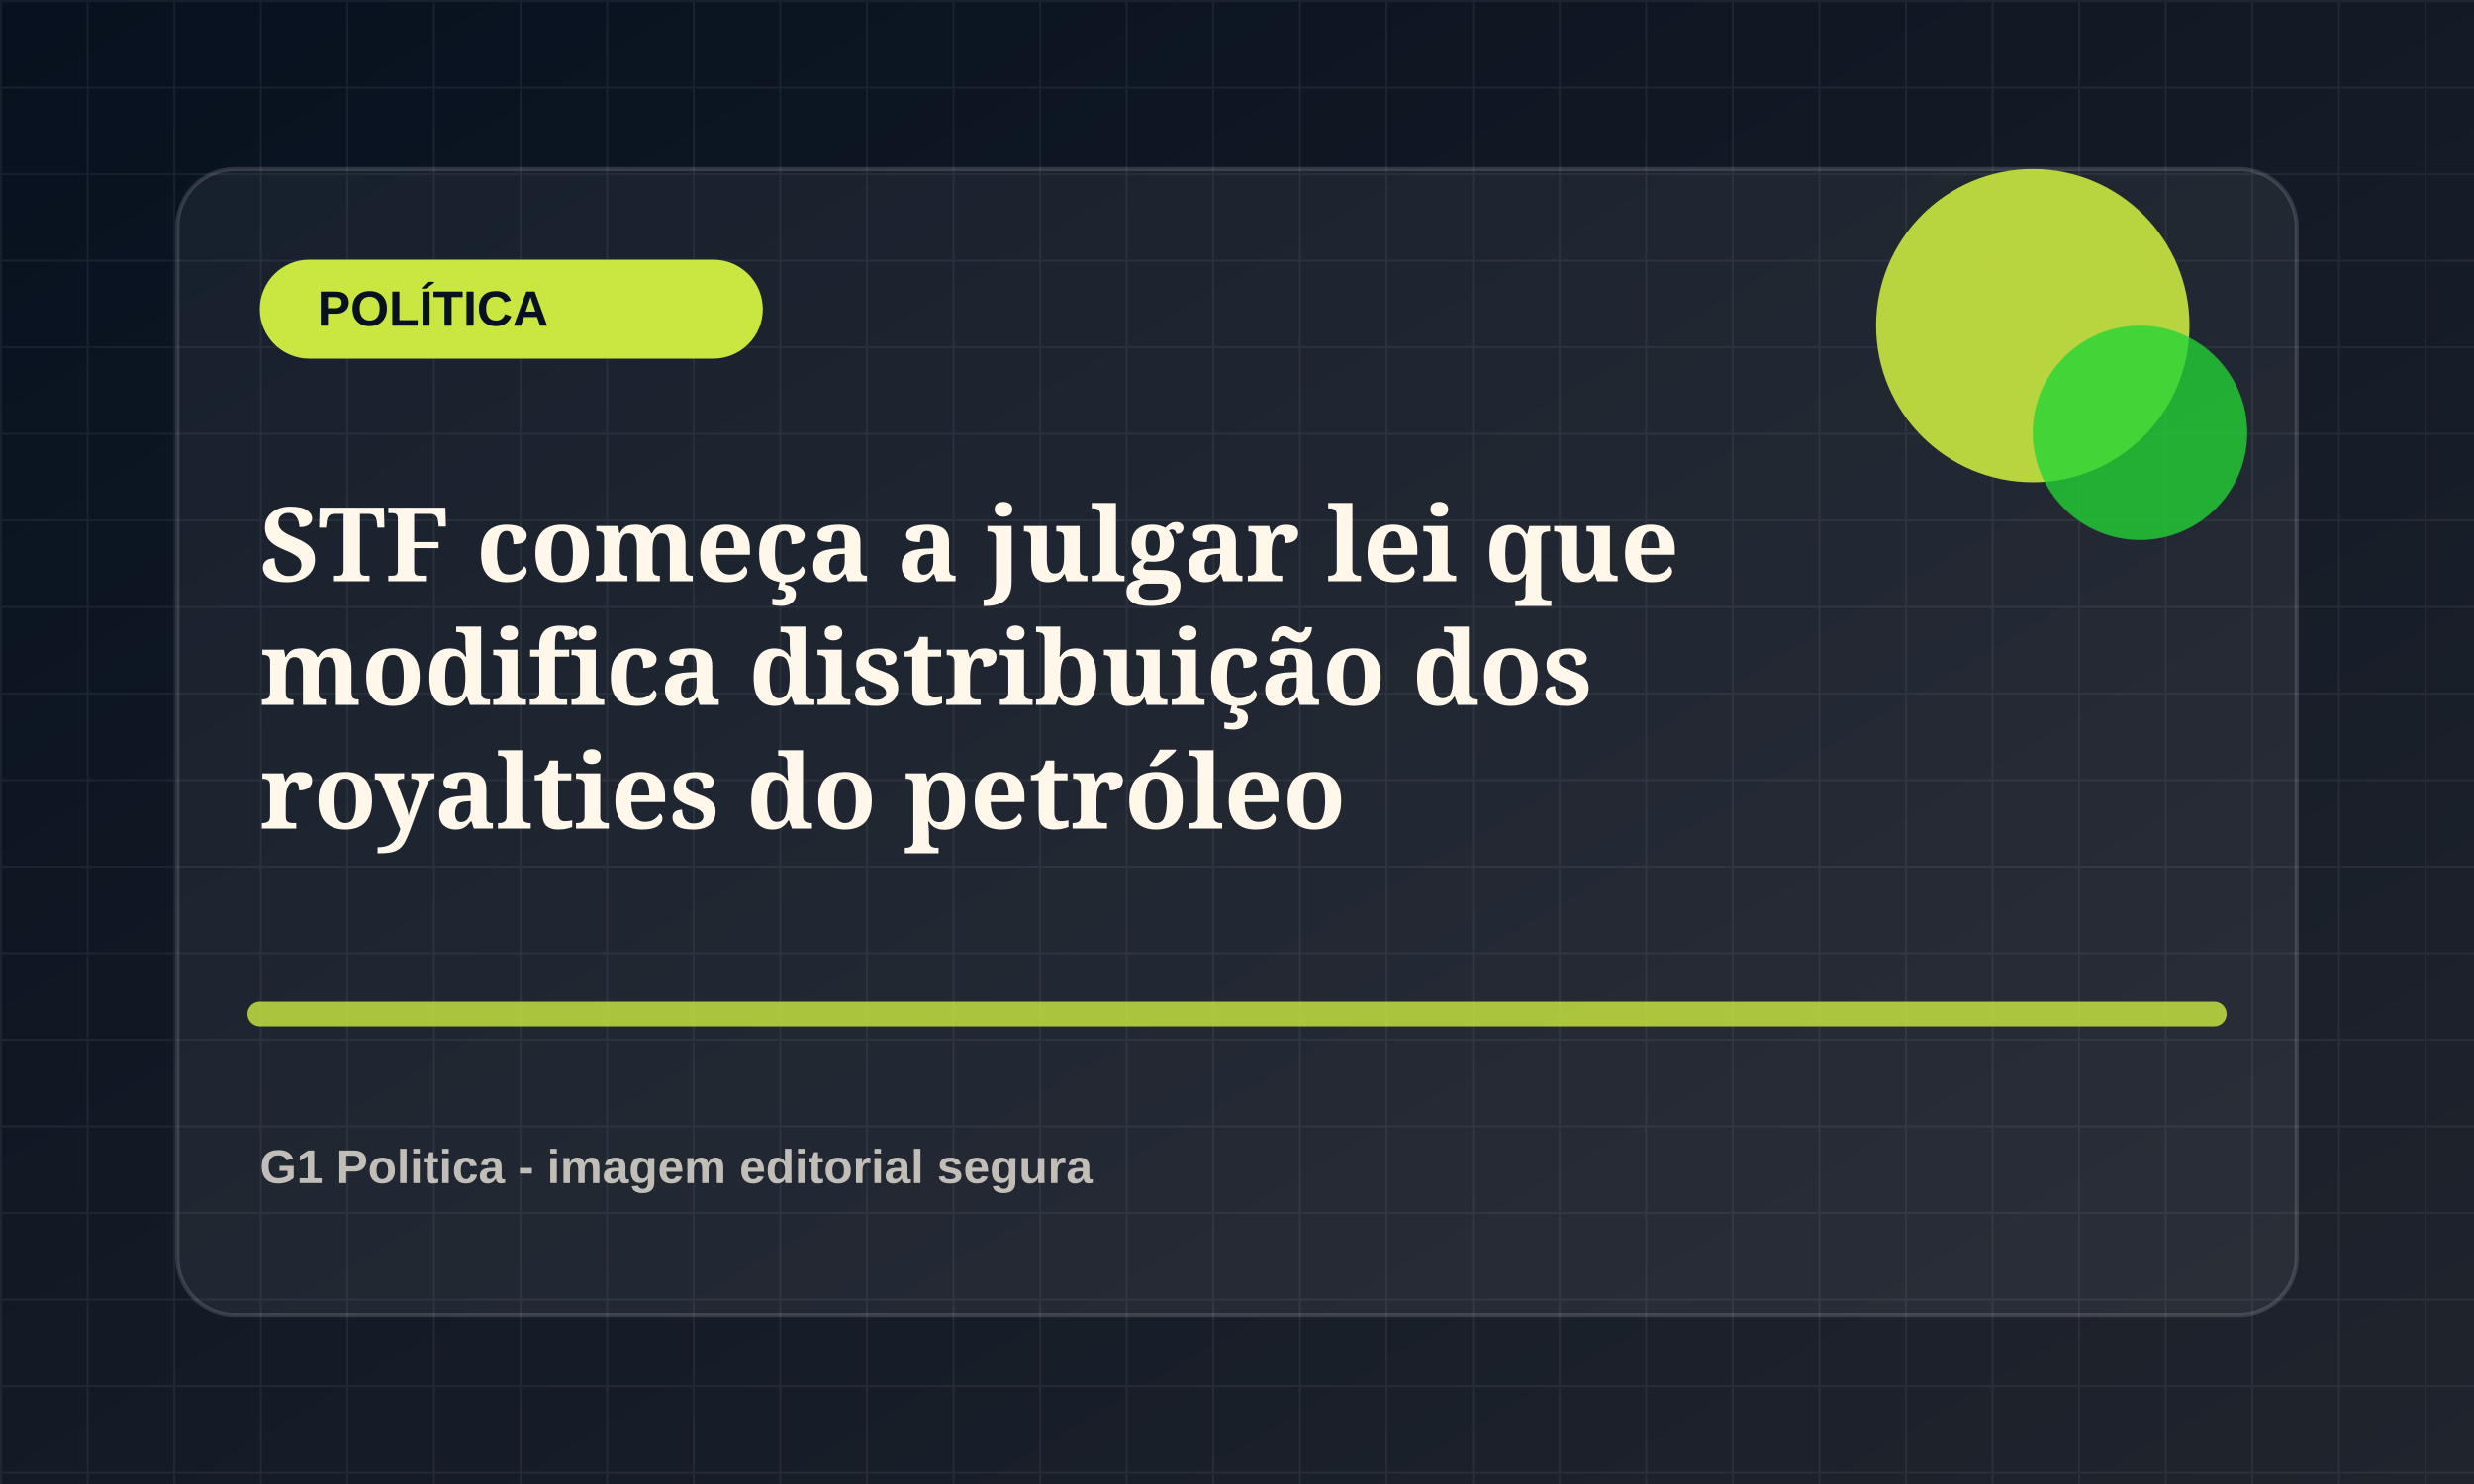
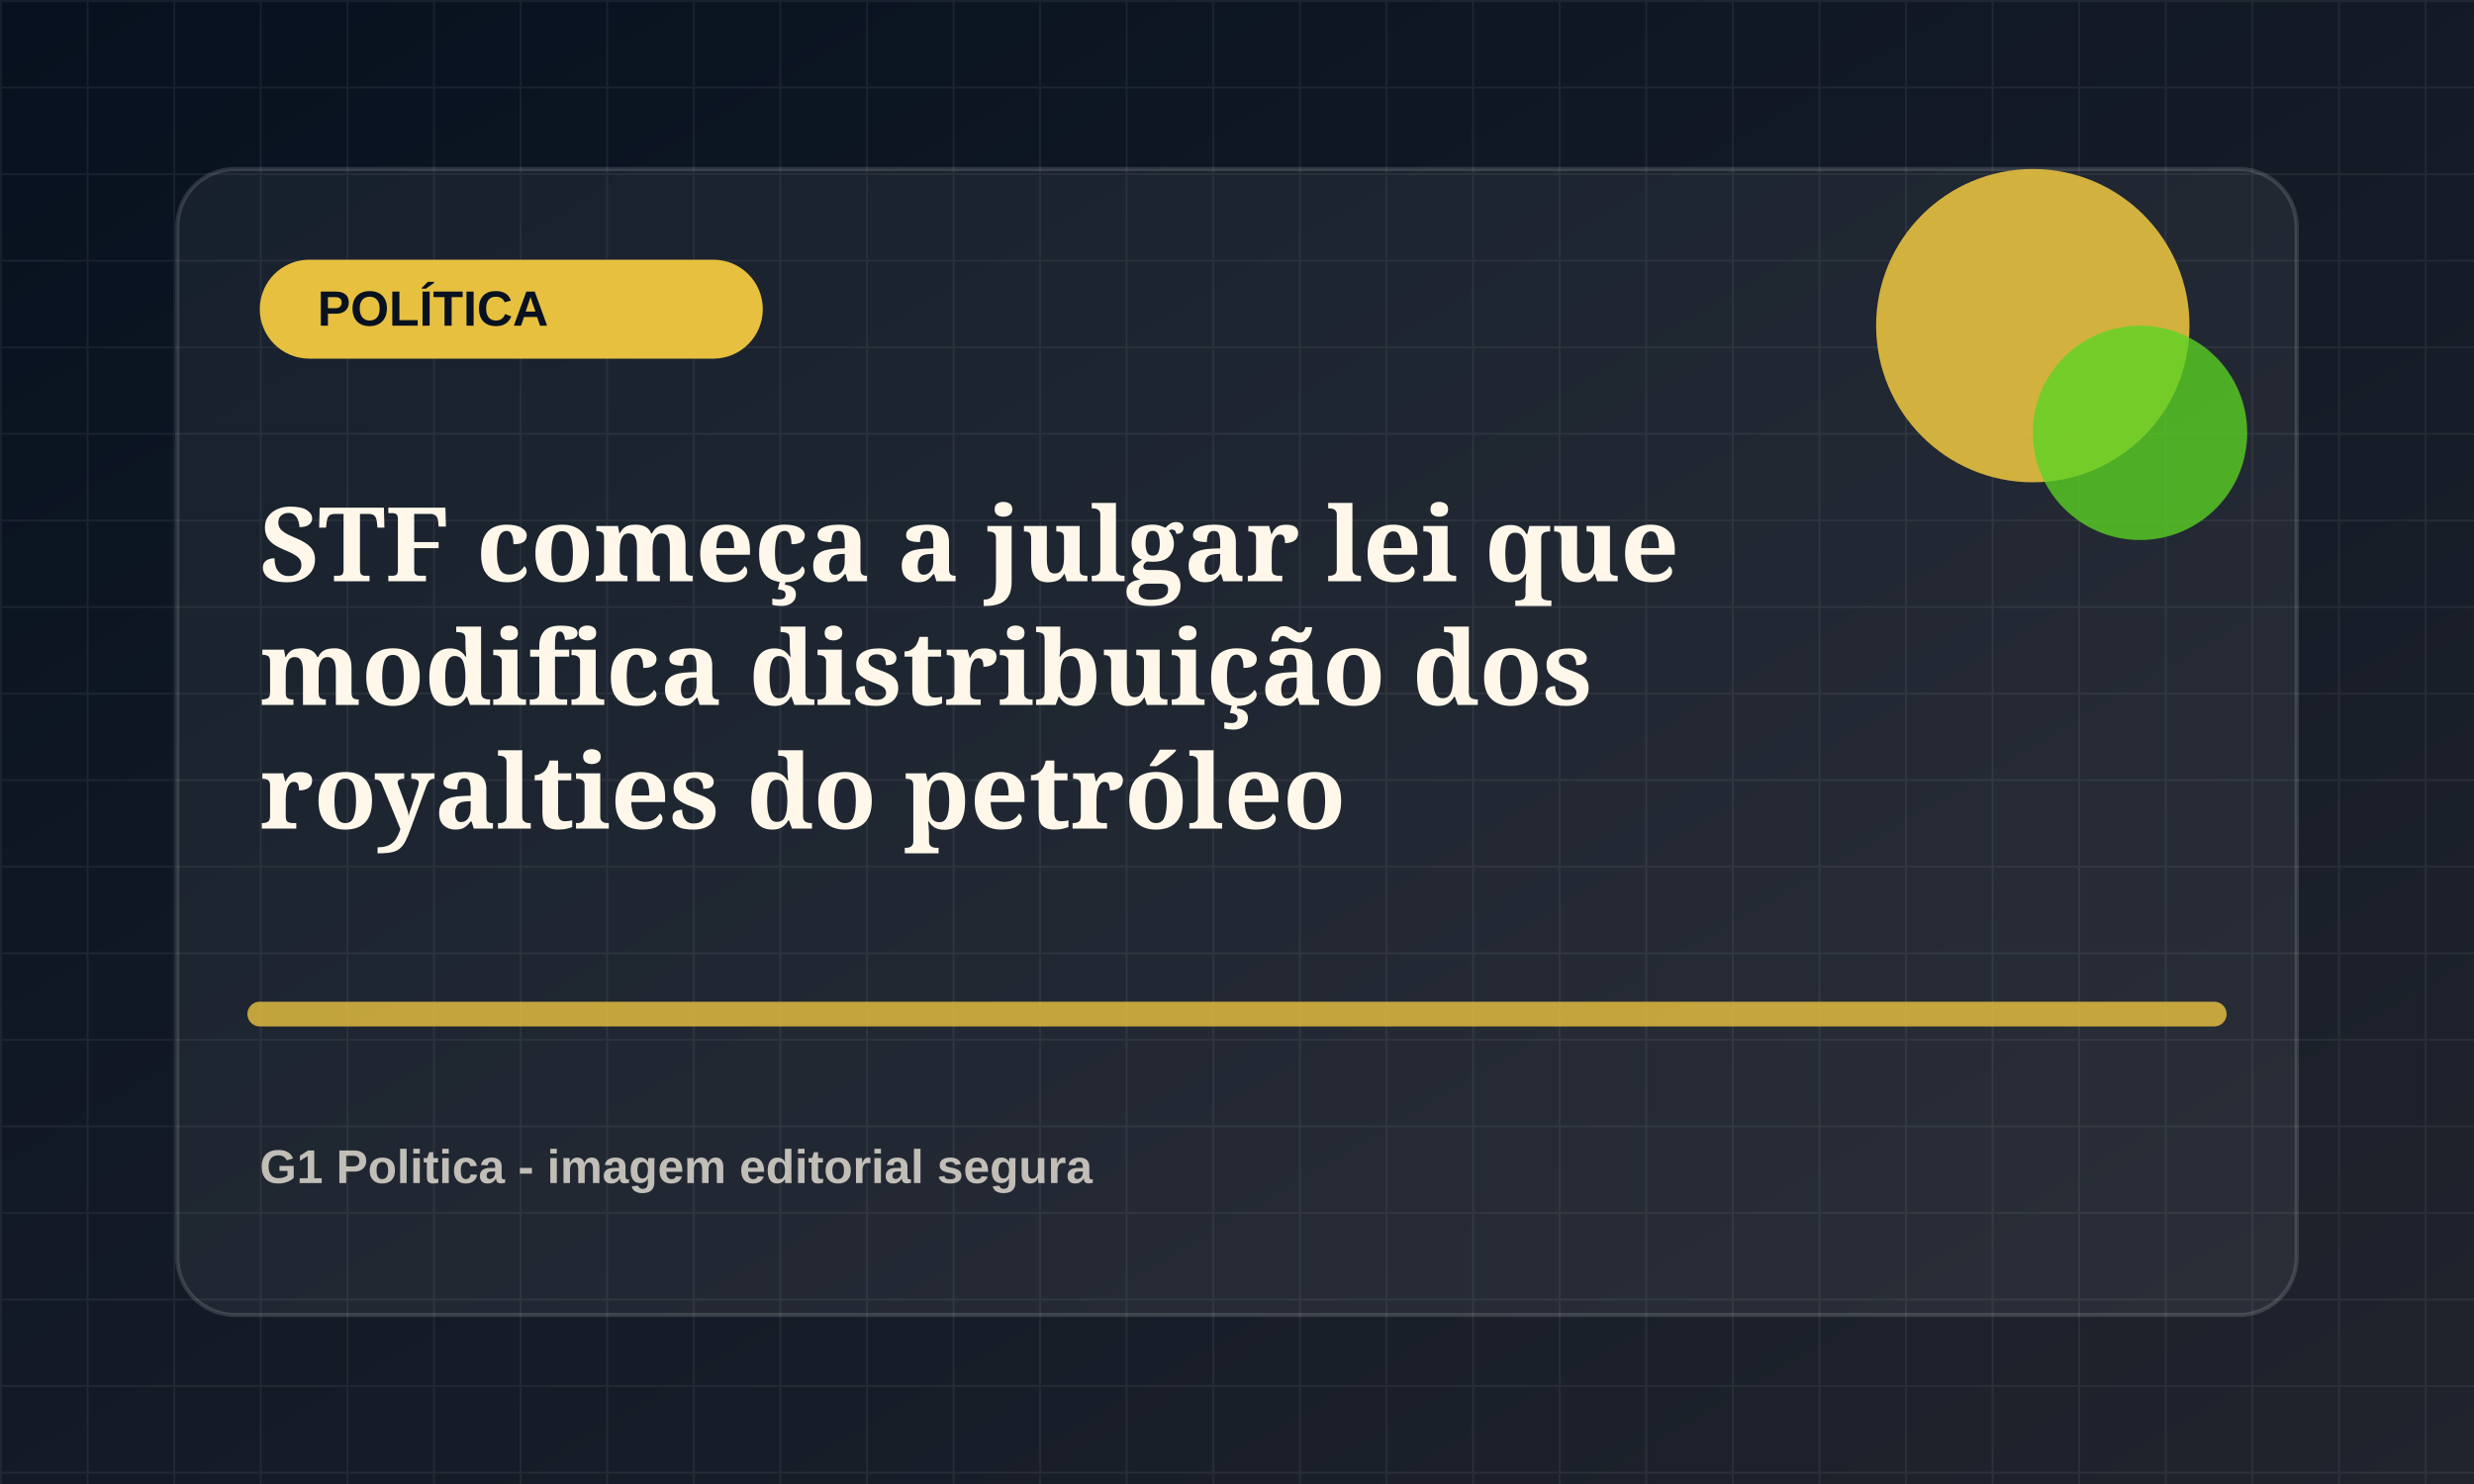
<svg xmlns="http://www.w3.org/2000/svg" viewBox="0 0 1200 720">
  <defs>
    <linearGradient id="bg" x1="0" x2="1" y1="0" y2="1">
      <stop offset="0" stop-color="#07111f" />
      <stop offset="1" stop-color="#20242d" />
    </linearGradient>
    <pattern id="grid" width="42" height="42" patternUnits="userSpaceOnUse">
      <path d="M42 0H0v42" fill="none" stroke="rgba(255,255,255,.055)" stroke-width="2" />
    </pattern>
  </defs>
  <rect width="1200" height="720" fill="url(#bg)" />
  <rect width="1200" height="720" fill="url(#grid)" />
  <rect x="86" y="82" width="1028" height="556" rx="28" fill="rgba(255,255,255,.055)" stroke="rgba(255,255,255,.14)" stroke-width="2" />
-   <rect x="126" y="126" width="244" height="48" rx="24" fill="hsl(71 78% 58%)" />
+   <rect x="126" y="126" width="244" height="48" rx="24" fill="hsl(46 78% 58%)" />
  <text x="154" y="158" fill="#07111f" font-family="Arial, sans-serif" font-size="24" font-weight="800">POLÍTICA</text>
-   <circle cx="986" cy="158" r="76" fill="hsl(71 78% 58%)" opacity=".9" />
-   <circle cx="1038" cy="210" r="52" fill="hsl(126 72% 48%)" opacity=".78" />
-   <path d="M126 492h948" stroke="hsl(71 78% 58%)" stroke-width="12" stroke-linecap="round" opacity=".82" />
+   <circle cx="986" cy="158" r="76" fill="hsl(46 78% 58%)" opacity=".9" />
+   <circle cx="1038" cy="210" r="52" fill="hsl(101 72% 48%)" opacity=".78" />
+   <path d="M126 492h948" stroke="hsl(46 78% 58%)" stroke-width="12" stroke-linecap="round" opacity=".82" />
  <text x="126" y="282" fill="#fff8ea" font-family="Georgia, serif" font-size="50" font-weight="700">
    <tspan x="126" dy="0">STF começa a julgar lei que</tspan>
    <tspan x="126" dy="60">modifica distribuição dos</tspan>
    <tspan x="126" dy="60">royalties do petróleo</tspan>
  </text>
  <text x="126" y="574" fill="rgba(255,248,234,.72)" font-family="Arial, sans-serif" font-size="23" font-weight="700">G1 Politica - imagem editorial segura</text>
</svg>
